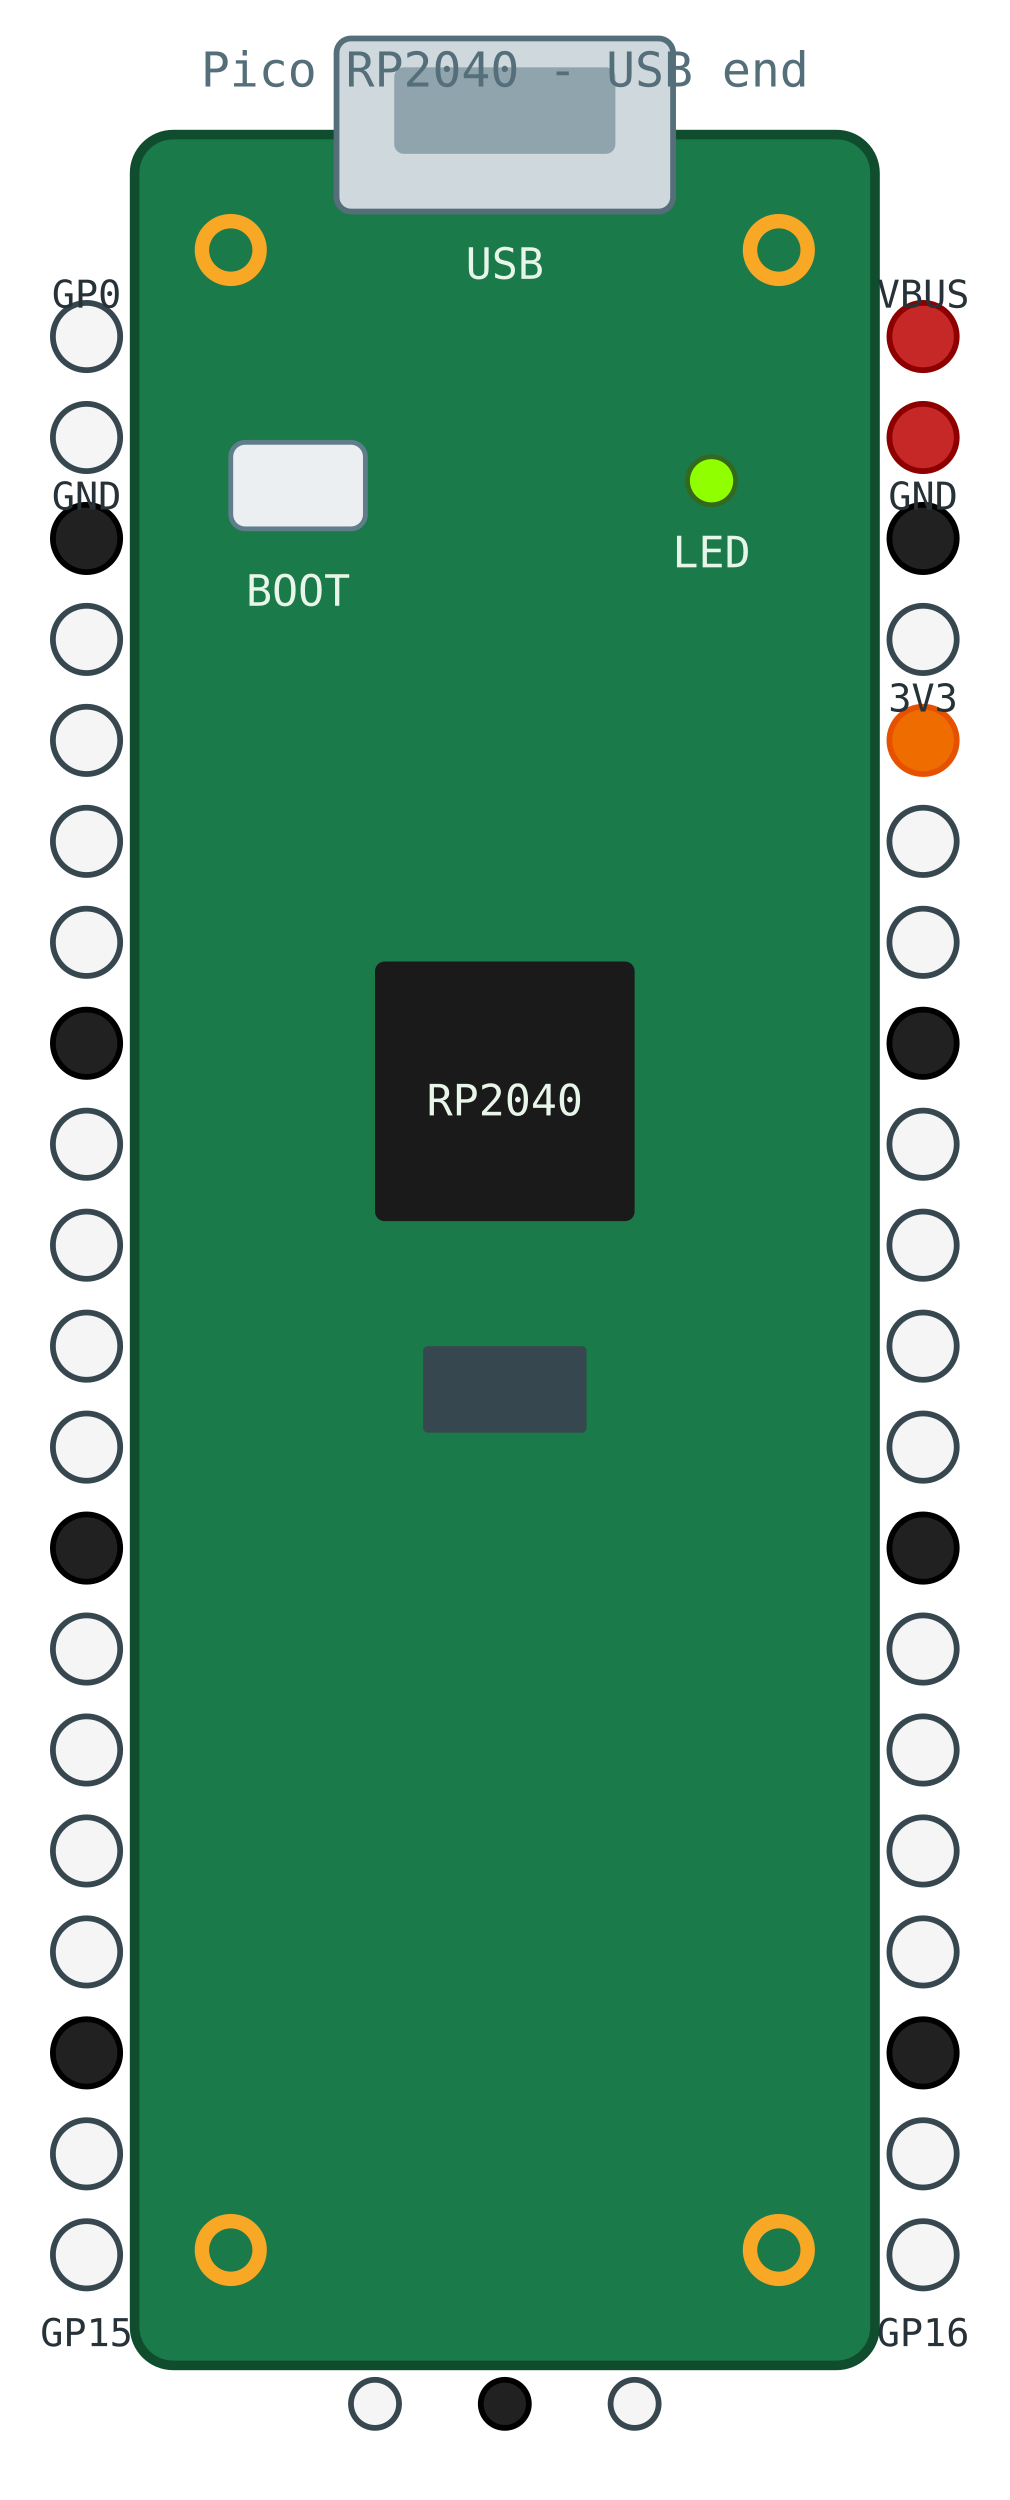
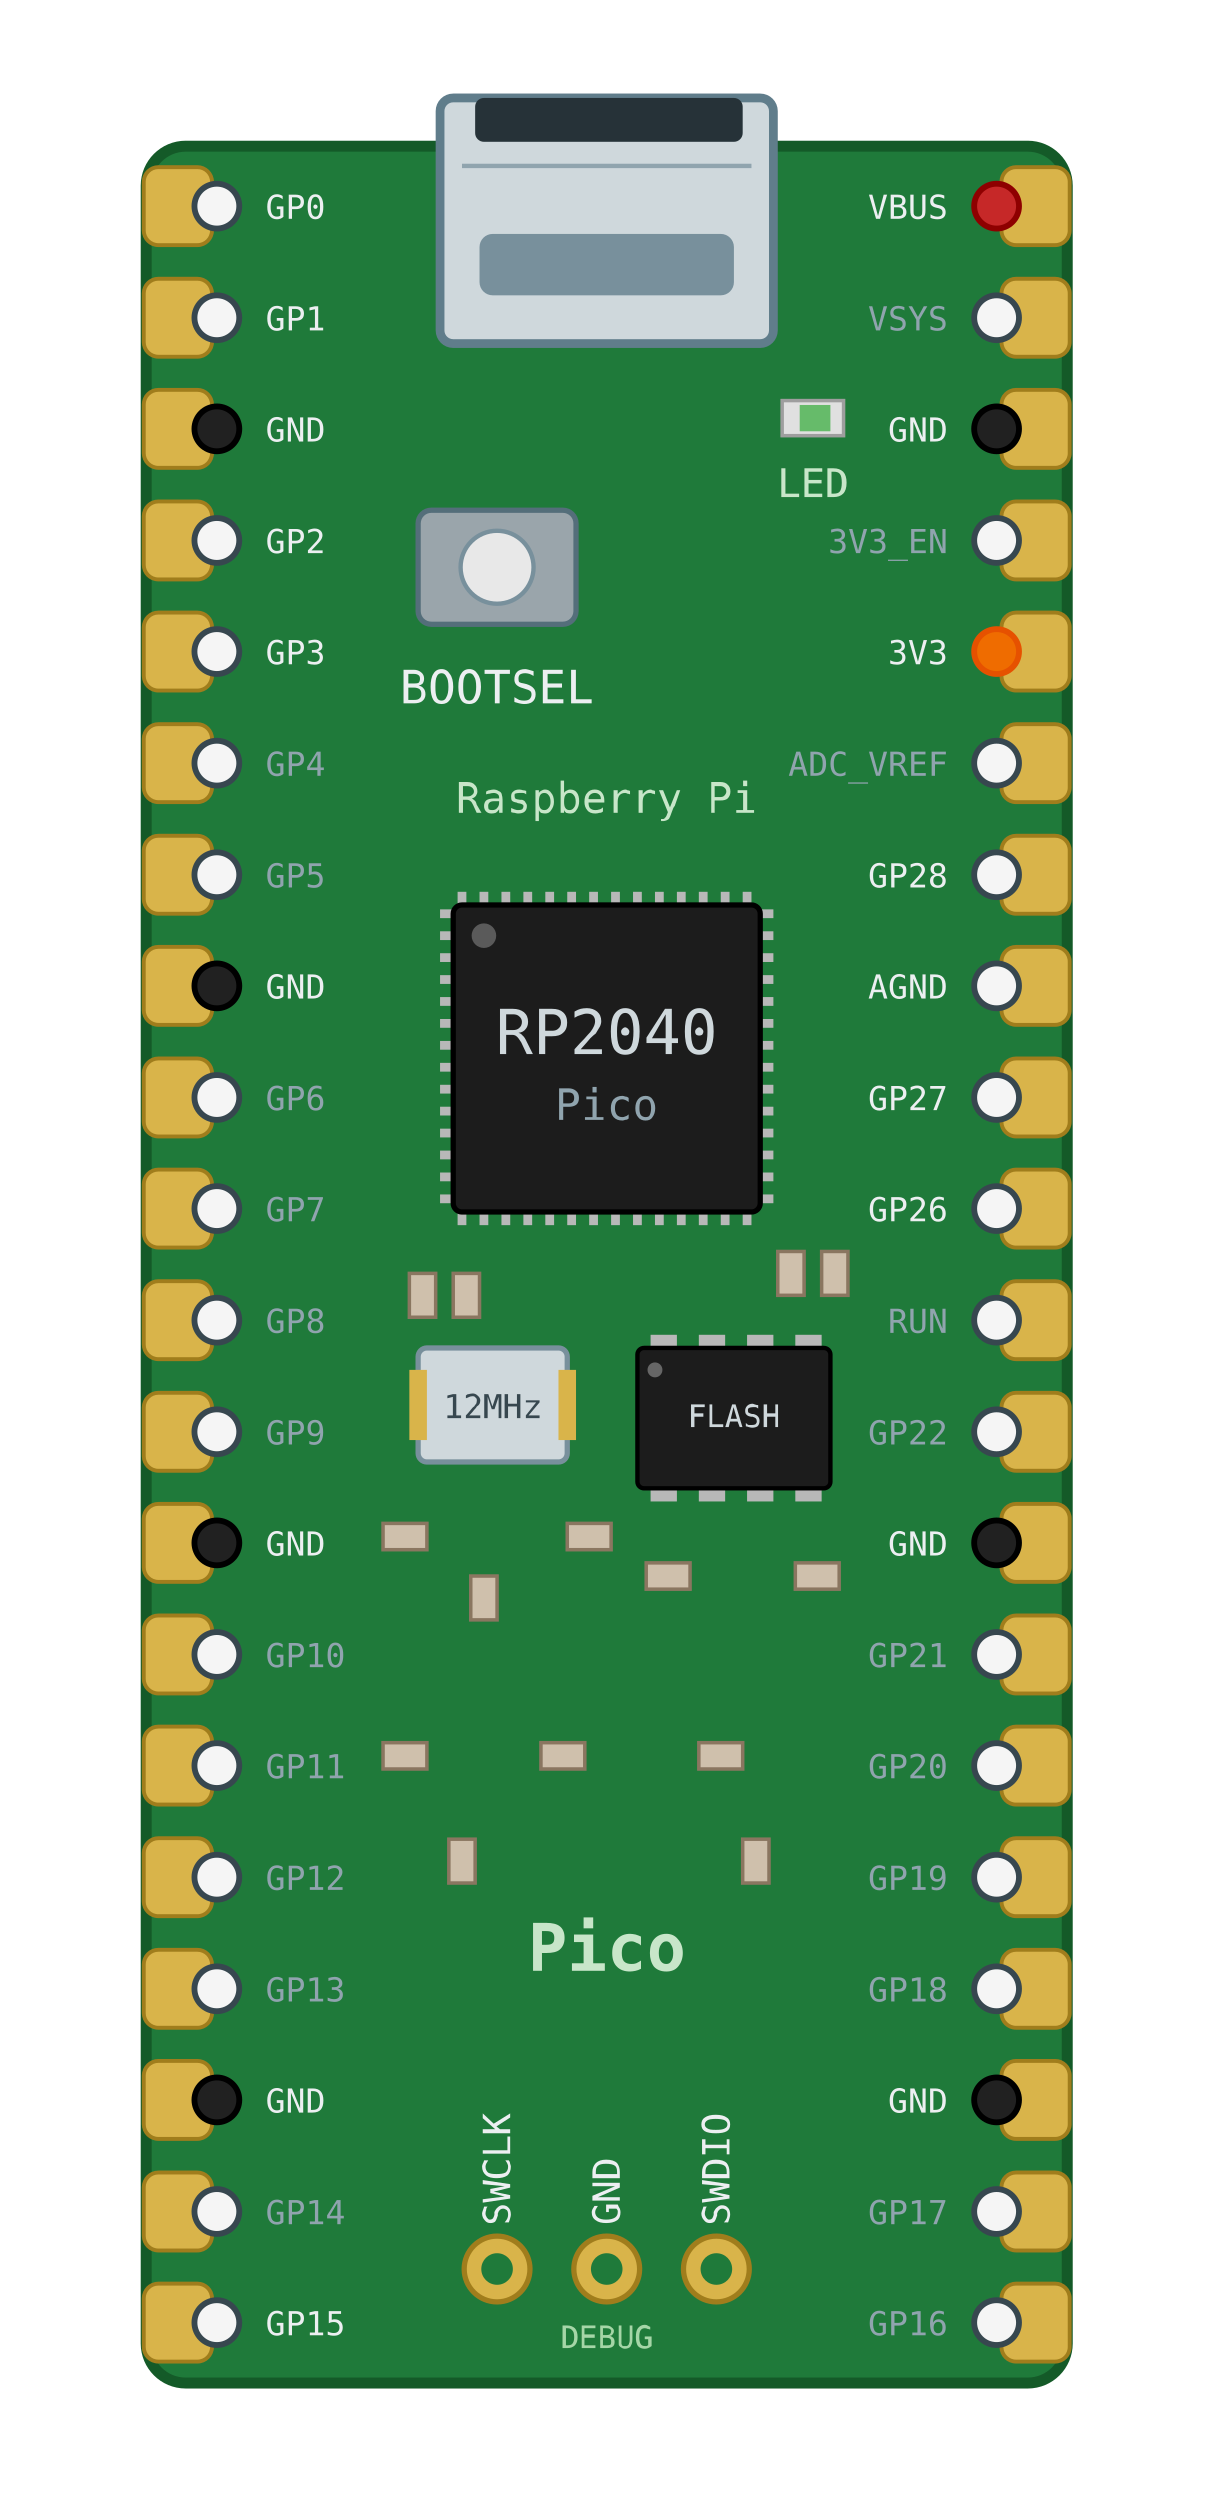
- <svg xmlns="http://www.w3.org/2000/svg" viewBox="0 0 210 520" width="210" height="520" role="img" aria-label="Raspberry Pi Pico RP2040 top-view wiring diagram">
+ <svg xmlns="http://www.w3.org/2000/svg" viewBox="0 0 249 513" width="249" height="513" role="img" aria-label="Raspberry Pi Pico top view (original drawing, CC0)">
  <defs>
    <style type="text/css">
-       .board { fill: #1b7a4a; stroke: #0f4d2e; stroke-width: 2; }
-       .chip { fill: #1a1a1a; }
-       .usb { fill: #cfd8dc; stroke: #546e7a; stroke-width: 1.2; }
-       .btn { fill: #eceff1; stroke: #607d8b; stroke-width: 1; }
      .hole { fill: #f5f5f5; stroke: #37474f; stroke-width: 1.2; }
      .gnd { fill: #212121; stroke: #000; }
      .pwr { fill: #c62828; stroke: #8e0000; }
      .v3 { fill: #ef6c00; stroke: #e65100; }
-       .label { font-family: ui-monospace, SFMono-Regular, Menlo, monospace; font-size: 9px; fill: #e8f5e9; }
-       .pinlbl { font-family: ui-monospace, SFMono-Regular, Menlo, monospace; font-size: 8px; fill: #263238; }
-       .caption { font-family: ui-monospace, SFMono-Regular, Menlo, monospace; font-size: 10px; fill: #546e7a; }
+       .usb { fill: #cfd8dc; stroke: #546e7a; stroke-width: 1.2; }
+       .metal { fill: #b0bec5; stroke: #607d8b; stroke-width: 1; }
+       .btn { fill: #eceff1; stroke: #607d8b; stroke-width: 1; }
+       .chip { fill: #1a1a1a; stroke: #000; stroke-width: 0.8; }
+       .smd { fill: #d7ccc8; stroke: #6d4c41; stroke-width: 0.5; }
+       .label { font-family: ui-monospace, SFMono-Regular, Menlo, monospace; font-size: 9px; fill: #eceff1; }
+       .pinlbl { font-family: ui-monospace, SFMono-Regular, Menlo, monospace; font-size: 8px; fill: #eceff1; }
+       .muted { fill: #90a4ae; }
    </style>
  </defs>
-   <rect class="board" x="28" y="28" width="154" height="464" rx="8" />
-   <circle cx="48" cy="52" r="6" fill="none" stroke="#f9a825" stroke-width="3" />
-   <circle cx="162" cy="52" r="6" fill="none" stroke="#f9a825" stroke-width="3" />
-   <circle cx="48" cy="468" r="6" fill="none" stroke="#f9a825" stroke-width="3" />
-   <circle cx="162" cy="468" r="6" fill="none" stroke="#f9a825" stroke-width="3" />
-   <g id="usb-end">
-     <rect class="usb" x="70" y="8" width="70" height="36" rx="3" />
-     <rect x="82" y="14" width="46" height="18" rx="2" fill="#90a4ae" />
-     <text class="label" x="105" y="58" text-anchor="middle">USB</text>
+   <g transform="translate(30 30) scale(9)">
+     <rect x="0" y="0" width="21" height="51" rx="0.9" fill="#1f7a3a" stroke="#145a28" stroke-width="0.25" />
+     <rect x="6.7" y="-1.1" width="7.6" height="5.6" rx="0.3" fill="#cfd8dc" stroke="#607d8b" stroke-width="0.2" />
+     <rect x="7.5" y="-1.1" width="6.1" height="1" rx="0.2" fill="#263238" />
+     <rect x="7.2" y="0.4" width="6.6" height="0.1" fill="#90a4ae" />
+     <rect x="7.6" y="2" width="5.8" height="1.4" rx="0.3" fill="#78909c" />
+     <rect x="6.2" y="8.3" width="3.6" height="2.6" rx="0.3" fill="#9aa5ab" stroke="#546e7a" stroke-width="0.12" />
+     <circle cx="8" cy="9.6" r="0.832" fill="#e8e8e8" stroke="#78909c" stroke-width="0.1" />
+     <text x="8" y="12.7" text-anchor="middle" style="font-family:ui-monospace, SFMono-Regular, Menlo, monospace;font-size:1.05px;fill:#eceff1;">BOOTSEL</text>
+     <rect x="14.5" y="5.8" width="1.4" height="0.8" fill="#e0e0e0" stroke="#9e9e9e" stroke-width="0.08" />
+     <rect x="14.9" y="5.9" width="0.7" height="0.6" fill="#66bb6a" />
+     <text x="15.2" y="8" text-anchor="middle" style="font-family:ui-monospace, SFMono-Regular, Menlo, monospace;font-size:0.9px;fill:#c8e6c9;">LED</text>
+     <rect x="7.1" y="17" width="0.2" height="0.4" fill="#b8b8b8" />
+     <rect x="7.1" y="24.2" width="0.2" height="0.4" fill="#b8b8b8" />
+     <rect x="6.7" y="17.4" width="0.4" height="0.2" fill="#b8b8b8" />
+     <rect x="13.9" y="17.4" width="0.4" height="0.2" fill="#b8b8b8" />
+     <rect x="7.6" y="17" width="0.2" height="0.4" fill="#b8b8b8" />
+     <rect x="7.6" y="24.2" width="0.2" height="0.4" fill="#b8b8b8" />
+     <rect x="6.7" y="17.9" width="0.4" height="0.2" fill="#b8b8b8" />
+     <rect x="13.9" y="17.9" width="0.4" height="0.2" fill="#b8b8b8" />
+     <rect x="8.1" y="17" width="0.2" height="0.4" fill="#b8b8b8" />
+     <rect x="8.1" y="24.2" width="0.2" height="0.4" fill="#b8b8b8" />
+     <rect x="6.7" y="18.4" width="0.4" height="0.2" fill="#b8b8b8" />
+     <rect x="13.9" y="18.4" width="0.4" height="0.2" fill="#b8b8b8" />
+     <rect x="8.6" y="17" width="0.2" height="0.4" fill="#b8b8b8" />
+     <rect x="8.6" y="24.2" width="0.2" height="0.4" fill="#b8b8b8" />
+     <rect x="6.7" y="18.9" width="0.4" height="0.2" fill="#b8b8b8" />
+     <rect x="13.9" y="18.9" width="0.4" height="0.2" fill="#b8b8b8" />
+     <rect x="9.1" y="17" width="0.2" height="0.4" fill="#b8b8b8" />
+     <rect x="9.1" y="24.2" width="0.2" height="0.4" fill="#b8b8b8" />
+     <rect x="6.7" y="19.4" width="0.4" height="0.2" fill="#b8b8b8" />
+     <rect x="13.9" y="19.4" width="0.4" height="0.2" fill="#b8b8b8" />
+     <rect x="9.6" y="17" width="0.2" height="0.4" fill="#b8b8b8" />
+     <rect x="9.6" y="24.2" width="0.2" height="0.4" fill="#b8b8b8" />
+     <rect x="6.7" y="19.9" width="0.4" height="0.2" fill="#b8b8b8" />
+     <rect x="13.9" y="19.9" width="0.4" height="0.2" fill="#b8b8b8" />
+     <rect x="10.1" y="17" width="0.2" height="0.4" fill="#b8b8b8" />
+     <rect x="10.1" y="24.2" width="0.2" height="0.4" fill="#b8b8b8" />
+     <rect x="6.7" y="20.4" width="0.4" height="0.2" fill="#b8b8b8" />
+     <rect x="13.9" y="20.4" width="0.4" height="0.2" fill="#b8b8b8" />
+     <rect x="10.6" y="17" width="0.2" height="0.4" fill="#b8b8b8" />
+     <rect x="10.6" y="24.2" width="0.2" height="0.4" fill="#b8b8b8" />
+     <rect x="6.7" y="20.9" width="0.4" height="0.2" fill="#b8b8b8" />
+     <rect x="13.9" y="20.9" width="0.4" height="0.2" fill="#b8b8b8" />
+     <rect x="11.1" y="17" width="0.2" height="0.4" fill="#b8b8b8" />
+     <rect x="11.1" y="24.2" width="0.2" height="0.4" fill="#b8b8b8" />
+     <rect x="6.7" y="21.4" width="0.4" height="0.2" fill="#b8b8b8" />
+     <rect x="13.9" y="21.4" width="0.4" height="0.2" fill="#b8b8b8" />
+     <rect x="11.6" y="17" width="0.2" height="0.4" fill="#b8b8b8" />
+     <rect x="11.6" y="24.2" width="0.2" height="0.4" fill="#b8b8b8" />
+     <rect x="6.7" y="21.9" width="0.4" height="0.2" fill="#b8b8b8" />
+     <rect x="13.9" y="21.9" width="0.4" height="0.2" fill="#b8b8b8" />
+     <rect x="12.1" y="17" width="0.2" height="0.4" fill="#b8b8b8" />
+     <rect x="12.1" y="24.2" width="0.2" height="0.4" fill="#b8b8b8" />
+     <rect x="6.7" y="22.4" width="0.4" height="0.2" fill="#b8b8b8" />
+     <rect x="13.9" y="22.4" width="0.4" height="0.2" fill="#b8b8b8" />
+     <rect x="12.6" y="17" width="0.2" height="0.4" fill="#b8b8b8" />
+     <rect x="12.6" y="24.2" width="0.2" height="0.4" fill="#b8b8b8" />
+     <rect x="6.7" y="22.9" width="0.4" height="0.2" fill="#b8b8b8" />
+     <rect x="13.9" y="22.9" width="0.4" height="0.2" fill="#b8b8b8" />
+     <rect x="13.1" y="17" width="0.2" height="0.4" fill="#b8b8b8" />
+     <rect x="13.1" y="24.2" width="0.2" height="0.4" fill="#b8b8b8" />
+     <rect x="6.7" y="23.4" width="0.4" height="0.2" fill="#b8b8b8" />
+     <rect x="13.9" y="23.4" width="0.4" height="0.2" fill="#b8b8b8" />
+     <rect x="13.6" y="17" width="0.2" height="0.4" fill="#b8b8b8" />
+     <rect x="13.6" y="24.2" width="0.2" height="0.4" fill="#b8b8b8" />
+     <rect x="6.7" y="23.9" width="0.4" height="0.2" fill="#b8b8b8" />
+     <rect x="13.9" y="23.9" width="0.4" height="0.2" fill="#b8b8b8" />
+     <rect x="7" y="17.3" width="7" height="7" rx="0.2" fill="#1c1c1c" stroke="#000" stroke-width="0.12" />
+     <circle cx="7.7" cy="18" r="0.28" fill="#5a5a5a" />
+     <text x="10.5" y="20.7" text-anchor="middle" style="font-family:ui-monospace, SFMono-Regular, Menlo, monospace;font-size:1.4px;fill:#cfd8dc;">RP2040</text>
+     <text x="10.5" y="22.2" text-anchor="middle" style="font-family:ui-monospace, SFMono-Regular, Menlo, monospace;font-size:0.98px;fill:#90a4ae;">Pico</text>
+     <rect x="6.2" y="27.4" width="3.4" height="2.6" rx="0.2" fill="#cfd8dc" stroke="#78909c" stroke-width="0.12" />
+     <rect x="6" y="27.9" width="0.4" height="1.6" fill="#d9b44a" />
+     <rect x="9.4" y="27.9" width="0.4" height="1.6" fill="#d9b44a" />
+     <text x="7.9" y="29" text-anchor="middle" style="font-family:ui-monospace, SFMono-Regular, Menlo, monospace;font-size:0.75px;fill:#37474f;">12MHz</text>
+     <rect x="11.5" y="27.1" width="0.6" height="0.4" fill="#b8b8b8" />
+     <rect x="11.5" y="30.5" width="0.6" height="0.4" fill="#b8b8b8" />
+     <rect x="12.6" y="27.1" width="0.6" height="0.4" fill="#b8b8b8" />
+     <rect x="12.6" y="30.5" width="0.6" height="0.4" fill="#b8b8b8" />
+     <rect x="13.7" y="27.1" width="0.6" height="0.4" fill="#b8b8b8" />
+     <rect x="13.7" y="30.5" width="0.6" height="0.4" fill="#b8b8b8" />
+     <rect x="14.8" y="27.1" width="0.6" height="0.4" fill="#b8b8b8" />
+     <rect x="14.8" y="30.5" width="0.6" height="0.4" fill="#b8b8b8" />
+     <rect x="11.2" y="27.4" width="4.4" height="3.2" rx="0.15" fill="#1c1c1c" stroke="#000" stroke-width="0.1" />
+     <circle cx="11.6" cy="27.9" r="0.17" fill="#666" />
+     <text x="13.4" y="29.2" text-anchor="middle" style="font-family:ui-monospace, SFMono-Regular, Menlo, monospace;font-size:0.7px;fill:#cfd8dc;">FLASH</text>
+     <rect x="6" y="25.7" width="0.6" height="1" fill="#cfc0ac" stroke="#8a7660" stroke-width="0.08" />
+     <rect x="7" y="25.7" width="0.6" height="1" fill="#cfc0ac" stroke="#8a7660" stroke-width="0.08" />
+     <rect x="14.4" y="25.2" width="0.6" height="1" fill="#cfc0ac" stroke="#8a7660" stroke-width="0.08" />
+     <rect x="15.4" y="25.2" width="0.6" height="1" fill="#cfc0ac" stroke="#8a7660" stroke-width="0.08" />
+     <rect x="5.4" y="31.4" width="1" height="0.6" fill="#cfc0ac" stroke="#8a7660" stroke-width="0.08" />
+     <rect x="9.6" y="31.4" width="1" height="0.6" fill="#cfc0ac" stroke="#8a7660" stroke-width="0.08" />
+     <rect x="11.4" y="32.3" width="1" height="0.6" fill="#cfc0ac" stroke="#8a7660" stroke-width="0.08" />
+     <rect x="14.8" y="32.3" width="1" height="0.6" fill="#cfc0ac" stroke="#8a7660" stroke-width="0.08" />
+     <rect x="7.4" y="32.6" width="0.6" height="1" fill="#cfc0ac" stroke="#8a7660" stroke-width="0.08" />
+     <text x="10.5" y="15.2" text-anchor="middle" style="font-family:ui-monospace, SFMono-Regular, Menlo, monospace;font-size:0.95px;fill:#c8e6c9;">Raspberry Pi</text>
+     <rect x="5.4" y="36.4" width="1" height="0.6" fill="#cfc0ac" stroke="#8a7660" stroke-width="0.08" />
+     <rect x="9" y="36.4" width="1" height="0.6" fill="#cfc0ac" stroke="#8a7660" stroke-width="0.08" />
+     <rect x="12.6" y="36.4" width="1" height="0.6" fill="#cfc0ac" stroke="#8a7660" stroke-width="0.08" />
+     <rect x="6.9" y="38.6" width="0.6" height="1" fill="#cfc0ac" stroke="#8a7660" stroke-width="0.08" />
+     <rect x="13.6" y="38.6" width="0.6" height="1" fill="#cfc0ac" stroke="#8a7660" stroke-width="0.08" />
+     <text x="10.5" y="41.6" text-anchor="middle" style="font-family:ui-monospace, SFMono-Regular, Menlo, monospace;font-size:1.5px;fill:#c8e6c9;font-weight:bold;">Pico</text>
+     <circle cx="8" cy="48.4" r="0.75" fill="#d9b44a" stroke="#a07d1c" stroke-width="0.12" />
+     <circle cx="8" cy="48.4" r="0.36" fill="#1f7a3a" />
+     <text x="8.3" y="47.4" text-anchor="start" transform="rotate(-90 8.3 47.4)" style="font-family:ui-monospace, SFMono-Regular, Menlo, monospace;font-size:0.85px;fill:#eceff1;">SWCLK</text>
+     <circle cx="10.5" cy="48.4" r="0.75" fill="#d9b44a" stroke="#a07d1c" stroke-width="0.12" />
+     <circle cx="10.5" cy="48.4" r="0.36" fill="#1f7a3a" />
+     <text x="10.8" y="47.4" text-anchor="start" transform="rotate(-90 10.8 47.4)" style="font-family:ui-monospace, SFMono-Regular, Menlo, monospace;font-size:0.85px;fill:#eceff1;">GND</text>
+     <circle cx="13" cy="48.4" r="0.75" fill="#d9b44a" stroke="#a07d1c" stroke-width="0.12" />
+     <circle cx="13" cy="48.4" r="0.36" fill="#1f7a3a" />
+     <text x="13.3" y="47.4" text-anchor="start" transform="rotate(-90 13.3 47.4)" style="font-family:ui-monospace, SFMono-Regular, Menlo, monospace;font-size:0.85px;fill:#eceff1;">SWDIO</text>
+     <text x="10.5" y="50.2" text-anchor="middle" style="font-family:ui-monospace, SFMono-Regular, Menlo, monospace;font-size:0.7px;fill:#a5d6a7;">DEBUG</text>
  </g>
-   <rect class="btn" id="bootsel" x="48" y="92" width="28" height="18" rx="3" />
-   <text class="label" x="62" y="126" text-anchor="middle">BOOT</text>
-   <circle cx="148" cy="100" r="5" fill="#90ff00" stroke="#33691e" stroke-width="1" />
-   <text class="label" x="148" y="118" text-anchor="middle">LED</text>
-   <rect class="chip" x="78" y="200" width="54" height="54" rx="2" />
-   <text class="label" x="105" y="232" text-anchor="middle" font-size="8">RP2040</text>
-   <rect x="88" y="280" width="34" height="18" rx="1" fill="#37474f" />
-   <g id="left-header">
-     <circle id="pin-gp0" class="hole" cx="18" cy="70" r="7" />
-     <text class="pinlbl" x="18" y="64" text-anchor="middle">GP0</text>
-     <circle id="pin-gp1" class="hole" cx="18" cy="91" r="7" />
-     <circle id="pin-gnd-1" class="hole gnd" cx="18" cy="112" r="7" />
-     <text class="pinlbl" x="18" y="106" text-anchor="middle">GND</text>
-     <circle id="pin-gp2" class="hole" cx="18" cy="133" r="7" />
-     <circle id="pin-gp3" class="hole" cx="18" cy="154" r="7" />
-     <circle id="pin-gp4" class="hole" cx="18" cy="175" r="7" />
-     <circle id="pin-gp5" class="hole" cx="18" cy="196" r="7" />
-     <circle id="pin-gnd-2" class="hole gnd" cx="18" cy="217" r="7" />
-     <circle id="pin-gp6" class="hole" cx="18" cy="238" r="7" />
-     <circle id="pin-gp7" class="hole" cx="18" cy="259" r="7" />
-     <circle id="pin-gp8" class="hole" cx="18" cy="280" r="7" />
-     <circle id="pin-gp9" class="hole" cx="18" cy="301" r="7" />
-     <circle id="pin-gnd-3" class="hole gnd" cx="18" cy="322" r="7" />
-     <circle id="pin-gp10" class="hole" cx="18" cy="343" r="7" />
-     <circle id="pin-gp11" class="hole" cx="18" cy="364" r="7" />
-     <circle id="pin-gp12" class="hole" cx="18" cy="385" r="7" />
-     <circle id="pin-gp13" class="hole" cx="18" cy="406" r="7" />
-     <circle id="pin-gnd-4" class="hole gnd" cx="18" cy="427" r="7" />
-     <circle id="pin-gp14" class="hole" cx="18" cy="448" r="7" />
-     <circle id="pin-gp15" class="hole" cx="18" cy="469" r="7" />
-     <text class="pinlbl" x="18" y="488" text-anchor="middle">GP15</text>
-   </g>
-   <g id="right-header">
-     <circle id="pin-vbus" class="hole pwr" cx="192" cy="70" r="7" />
-     <text class="pinlbl" x="192" y="64" text-anchor="middle">VBUS</text>
-     <circle id="pin-vsys" class="hole pwr" cx="192" cy="91" r="7" />
-     <circle id="pin-gnd-8" class="hole gnd" cx="192" cy="112" r="7" />
-     <text class="pinlbl" x="192" y="106" text-anchor="middle">GND</text>
-     <circle id="pin-3v3-en" class="hole" cx="192" cy="133" r="7" />
-     <circle id="pin-3v3" class="hole v3" cx="192" cy="154" r="7" />
-     <text class="pinlbl" x="192" y="148" text-anchor="middle">3V3</text>
-     <circle id="pin-adc-vref" class="hole" cx="192" cy="175" r="7" />
-     <circle id="pin-gp28" class="hole" cx="192" cy="196" r="7" />
-     <circle id="pin-gnd-7" class="hole gnd" cx="192" cy="217" r="7" />
-     <circle id="pin-gp27" class="hole" cx="192" cy="238" r="7" />
-     <circle id="pin-gp26" class="hole" cx="192" cy="259" r="7" />
-     <circle id="pin-run" class="hole" cx="192" cy="280" r="7" />
-     <circle id="pin-gp22" class="hole" cx="192" cy="301" r="7" />
-     <circle id="pin-gnd-6" class="hole gnd" cx="192" cy="322" r="7" />
-     <circle id="pin-gp21" class="hole" cx="192" cy="343" r="7" />
-     <circle id="pin-gp20" class="hole" cx="192" cy="364" r="7" />
-     <circle id="pin-gp19" class="hole" cx="192" cy="385" r="7" />
-     <circle id="pin-gp18" class="hole" cx="192" cy="406" r="7" />
-     <circle id="pin-gnd-5" class="hole gnd" cx="192" cy="427" r="7" />
-     <circle id="pin-gp17" class="hole" cx="192" cy="448" r="7" />
-     <circle id="pin-gp16" class="hole" cx="192" cy="469" r="7" />
-     <text class="pinlbl" x="192" y="488" text-anchor="middle">GP16</text>
-   </g>
-   <g id="debug">
-     <circle id="pin-swclk" class="hole" cx="78" cy="500" r="5" />
-     <circle id="pin-dbg-gnd" class="hole gnd" cx="105" cy="500" r="5" />
-     <circle id="pin-swdio" class="hole" cx="132" cy="500" r="5" />
-   </g>
-   <text class="caption" x="105" y="18" text-anchor="middle">Pico RP2040 - USB end</text>
+   <rect x="29.5" y="34.3" width="14" height="16" rx="3" fill="#d9b44a" stroke="#a07d1c" stroke-width="0.8" />
+   <circle class="hole" cx="44.5" cy="42.3" r="4.6" />
+   <text class="pinlbl" x="54.5" y="44.9" text-anchor="start" style="font-size:6.8px">GP0</text>
+   <rect x="29.5" y="57.2" width="14" height="16" rx="3" fill="#d9b44a" stroke="#a07d1c" stroke-width="0.8" />
+   <circle class="hole" cx="44.5" cy="65.2" r="4.6" />
+   <text class="pinlbl" x="54.5" y="67.8" text-anchor="start" style="font-size:6.8px">GP1</text>
+   <rect x="29.5" y="80" width="14" height="16" rx="3" fill="#d9b44a" stroke="#a07d1c" stroke-width="0.8" />
+   <circle class="hole gnd" cx="44.5" cy="88" r="4.6" />
+   <text class="pinlbl" x="54.5" y="90.6" text-anchor="start" style="font-size:6.8px">GND</text>
+   <rect x="29.5" y="102.9" width="14" height="16" rx="3" fill="#d9b44a" stroke="#a07d1c" stroke-width="0.8" />
+   <circle class="hole" cx="44.5" cy="110.9" r="4.6" />
+   <text class="pinlbl" x="54.5" y="113.5" text-anchor="start" style="font-size:6.8px">GP2</text>
+   <rect x="29.5" y="125.7" width="14" height="16" rx="3" fill="#d9b44a" stroke="#a07d1c" stroke-width="0.8" />
+   <circle class="hole" cx="44.5" cy="133.7" r="4.6" />
+   <text class="pinlbl" x="54.5" y="136.3" text-anchor="start" style="font-size:6.8px">GP3</text>
+   <rect x="29.5" y="148.6" width="14" height="16" rx="3" fill="#d9b44a" stroke="#a07d1c" stroke-width="0.8" />
+   <circle class="hole" cx="44.5" cy="156.6" r="4.6" />
+   <text class="pinlbl muted" x="54.5" y="159.2" text-anchor="start" style="font-size:6.8px">GP4</text>
+   <rect x="29.5" y="171.5" width="14" height="16" rx="3" fill="#d9b44a" stroke="#a07d1c" stroke-width="0.8" />
+   <circle class="hole" cx="44.5" cy="179.5" r="4.6" />
+   <text class="pinlbl muted" x="54.5" y="182.1" text-anchor="start" style="font-size:6.8px">GP5</text>
+   <rect x="29.5" y="194.3" width="14" height="16" rx="3" fill="#d9b44a" stroke="#a07d1c" stroke-width="0.8" />
+   <circle class="hole gnd" cx="44.5" cy="202.3" r="4.6" />
+   <text class="pinlbl" x="54.5" y="204.9" text-anchor="start" style="font-size:6.8px">GND</text>
+   <rect x="29.5" y="217.2" width="14" height="16" rx="3" fill="#d9b44a" stroke="#a07d1c" stroke-width="0.8" />
+   <circle class="hole" cx="44.5" cy="225.2" r="4.6" />
+   <text class="pinlbl muted" x="54.5" y="227.8" text-anchor="start" style="font-size:6.8px">GP6</text>
+   <rect x="29.5" y="240" width="14" height="16" rx="3" fill="#d9b44a" stroke="#a07d1c" stroke-width="0.8" />
+   <circle class="hole" cx="44.5" cy="248" r="4.6" />
+   <text class="pinlbl muted" x="54.5" y="250.6" text-anchor="start" style="font-size:6.8px">GP7</text>
+   <rect x="29.5" y="262.9" width="14" height="16" rx="3" fill="#d9b44a" stroke="#a07d1c" stroke-width="0.8" />
+   <circle class="hole" cx="44.5" cy="270.9" r="4.6" />
+   <text class="pinlbl muted" x="54.5" y="273.5" text-anchor="start" style="font-size:6.8px">GP8</text>
+   <rect x="29.5" y="285.8" width="14" height="16" rx="3" fill="#d9b44a" stroke="#a07d1c" stroke-width="0.8" />
+   <circle class="hole" cx="44.5" cy="293.8" r="4.6" />
+   <text class="pinlbl muted" x="54.5" y="296.4" text-anchor="start" style="font-size:6.8px">GP9</text>
+   <rect x="29.5" y="308.6" width="14" height="16" rx="3" fill="#d9b44a" stroke="#a07d1c" stroke-width="0.8" />
+   <circle class="hole gnd" cx="44.5" cy="316.6" r="4.6" />
+   <text class="pinlbl" x="54.5" y="319.2" text-anchor="start" style="font-size:6.8px">GND</text>
+   <rect x="29.5" y="331.5" width="14" height="16" rx="3" fill="#d9b44a" stroke="#a07d1c" stroke-width="0.8" />
+   <circle class="hole" cx="44.5" cy="339.5" r="4.6" />
+   <text class="pinlbl muted" x="54.5" y="342.1" text-anchor="start" style="font-size:6.8px">GP10</text>
+   <rect x="29.5" y="354.3" width="14" height="16" rx="3" fill="#d9b44a" stroke="#a07d1c" stroke-width="0.8" />
+   <circle class="hole" cx="44.5" cy="362.3" r="4.6" />
+   <text class="pinlbl muted" x="54.5" y="364.9" text-anchor="start" style="font-size:6.8px">GP11</text>
+   <rect x="29.5" y="377.2" width="14" height="16" rx="3" fill="#d9b44a" stroke="#a07d1c" stroke-width="0.8" />
+   <circle class="hole" cx="44.5" cy="385.2" r="4.6" />
+   <text class="pinlbl muted" x="54.5" y="387.8" text-anchor="start" style="font-size:6.8px">GP12</text>
+   <rect x="29.5" y="400.1" width="14" height="16" rx="3" fill="#d9b44a" stroke="#a07d1c" stroke-width="0.8" />
+   <circle class="hole" cx="44.5" cy="408.1" r="4.6" />
+   <text class="pinlbl muted" x="54.5" y="410.7" text-anchor="start" style="font-size:6.8px">GP13</text>
+   <rect x="29.5" y="422.9" width="14" height="16" rx="3" fill="#d9b44a" stroke="#a07d1c" stroke-width="0.8" />
+   <circle class="hole gnd" cx="44.5" cy="430.9" r="4.6" />
+   <text class="pinlbl" x="54.5" y="433.5" text-anchor="start" style="font-size:6.8px">GND</text>
+   <rect x="29.5" y="445.8" width="14" height="16" rx="3" fill="#d9b44a" stroke="#a07d1c" stroke-width="0.8" />
+   <circle class="hole" cx="44.5" cy="453.8" r="4.6" />
+   <text class="pinlbl muted" x="54.5" y="456.4" text-anchor="start" style="font-size:6.8px">GP14</text>
+   <rect x="29.5" y="468.6" width="14" height="16" rx="3" fill="#d9b44a" stroke="#a07d1c" stroke-width="0.8" />
+   <circle class="hole" cx="44.5" cy="476.6" r="4.6" />
+   <text class="pinlbl" x="54.5" y="479.2" text-anchor="start" style="font-size:6.8px">GP15</text>
+   <rect x="205.5" y="34.3" width="14" height="16" rx="3" fill="#d9b44a" stroke="#a07d1c" stroke-width="0.8" />
+   <circle class="hole pwr" cx="204.5" cy="42.3" r="4.6" />
+   <text class="pinlbl" x="194.5" y="44.9" text-anchor="end" style="font-size:6.8px">VBUS</text>
+   <rect x="205.5" y="57.2" width="14" height="16" rx="3" fill="#d9b44a" stroke="#a07d1c" stroke-width="0.8" />
+   <circle class="hole" cx="204.5" cy="65.2" r="4.6" />
+   <text class="pinlbl muted" x="194.5" y="67.8" text-anchor="end" style="font-size:6.8px">VSYS</text>
+   <rect x="205.5" y="80" width="14" height="16" rx="3" fill="#d9b44a" stroke="#a07d1c" stroke-width="0.8" />
+   <circle class="hole gnd" cx="204.5" cy="88" r="4.6" />
+   <text class="pinlbl" x="194.5" y="90.6" text-anchor="end" style="font-size:6.8px">GND</text>
+   <rect x="205.5" y="102.9" width="14" height="16" rx="3" fill="#d9b44a" stroke="#a07d1c" stroke-width="0.8" />
+   <circle class="hole" cx="204.5" cy="110.9" r="4.6" />
+   <text class="pinlbl muted" x="194.5" y="113.5" text-anchor="end" style="font-size:6.8px">3V3_EN</text>
+   <rect x="205.5" y="125.7" width="14" height="16" rx="3" fill="#d9b44a" stroke="#a07d1c" stroke-width="0.8" />
+   <circle class="hole v3" cx="204.5" cy="133.7" r="4.6" />
+   <text class="pinlbl" x="194.5" y="136.3" text-anchor="end" style="font-size:6.8px">3V3</text>
+   <rect x="205.5" y="148.6" width="14" height="16" rx="3" fill="#d9b44a" stroke="#a07d1c" stroke-width="0.8" />
+   <circle class="hole" cx="204.5" cy="156.6" r="4.6" />
+   <text class="pinlbl muted" x="194.5" y="159.2" text-anchor="end" style="font-size:6.8px">ADC_VREF</text>
+   <rect x="205.5" y="171.5" width="14" height="16" rx="3" fill="#d9b44a" stroke="#a07d1c" stroke-width="0.8" />
+   <circle class="hole" cx="204.5" cy="179.5" r="4.6" />
+   <text class="pinlbl" x="194.5" y="182.1" text-anchor="end" style="font-size:6.8px">GP28</text>
+   <rect x="205.5" y="194.3" width="14" height="16" rx="3" fill="#d9b44a" stroke="#a07d1c" stroke-width="0.8" />
+   <circle class="hole" cx="204.5" cy="202.3" r="4.6" />
+   <text class="pinlbl" x="194.5" y="204.9" text-anchor="end" style="font-size:6.8px">AGND</text>
+   <rect x="205.5" y="217.2" width="14" height="16" rx="3" fill="#d9b44a" stroke="#a07d1c" stroke-width="0.8" />
+   <circle class="hole" cx="204.5" cy="225.2" r="4.6" />
+   <text class="pinlbl" x="194.5" y="227.8" text-anchor="end" style="font-size:6.8px">GP27</text>
+   <rect x="205.5" y="240" width="14" height="16" rx="3" fill="#d9b44a" stroke="#a07d1c" stroke-width="0.8" />
+   <circle class="hole" cx="204.5" cy="248" r="4.6" />
+   <text class="pinlbl" x="194.5" y="250.6" text-anchor="end" style="font-size:6.8px">GP26</text>
+   <rect x="205.5" y="262.9" width="14" height="16" rx="3" fill="#d9b44a" stroke="#a07d1c" stroke-width="0.8" />
+   <circle class="hole" cx="204.5" cy="270.9" r="4.6" />
+   <text class="pinlbl muted" x="194.5" y="273.5" text-anchor="end" style="font-size:6.8px">RUN</text>
+   <rect x="205.5" y="285.8" width="14" height="16" rx="3" fill="#d9b44a" stroke="#a07d1c" stroke-width="0.8" />
+   <circle class="hole" cx="204.5" cy="293.8" r="4.6" />
+   <text class="pinlbl muted" x="194.5" y="296.4" text-anchor="end" style="font-size:6.8px">GP22</text>
+   <rect x="205.5" y="308.6" width="14" height="16" rx="3" fill="#d9b44a" stroke="#a07d1c" stroke-width="0.8" />
+   <circle class="hole gnd" cx="204.5" cy="316.6" r="4.6" />
+   <text class="pinlbl" x="194.5" y="319.2" text-anchor="end" style="font-size:6.8px">GND</text>
+   <rect x="205.5" y="331.5" width="14" height="16" rx="3" fill="#d9b44a" stroke="#a07d1c" stroke-width="0.8" />
+   <circle class="hole" cx="204.5" cy="339.5" r="4.6" />
+   <text class="pinlbl muted" x="194.5" y="342.1" text-anchor="end" style="font-size:6.8px">GP21</text>
+   <rect x="205.5" y="354.3" width="14" height="16" rx="3" fill="#d9b44a" stroke="#a07d1c" stroke-width="0.8" />
+   <circle class="hole" cx="204.5" cy="362.3" r="4.6" />
+   <text class="pinlbl muted" x="194.5" y="364.9" text-anchor="end" style="font-size:6.8px">GP20</text>
+   <rect x="205.5" y="377.2" width="14" height="16" rx="3" fill="#d9b44a" stroke="#a07d1c" stroke-width="0.8" />
+   <circle class="hole" cx="204.5" cy="385.2" r="4.6" />
+   <text class="pinlbl muted" x="194.5" y="387.8" text-anchor="end" style="font-size:6.8px">GP19</text>
+   <rect x="205.5" y="400.1" width="14" height="16" rx="3" fill="#d9b44a" stroke="#a07d1c" stroke-width="0.8" />
+   <circle class="hole" cx="204.5" cy="408.1" r="4.6" />
+   <text class="pinlbl muted" x="194.5" y="410.7" text-anchor="end" style="font-size:6.8px">GP18</text>
+   <rect x="205.5" y="422.9" width="14" height="16" rx="3" fill="#d9b44a" stroke="#a07d1c" stroke-width="0.8" />
+   <circle class="hole gnd" cx="204.5" cy="430.9" r="4.6" />
+   <text class="pinlbl" x="194.5" y="433.5" text-anchor="end" style="font-size:6.8px">GND</text>
+   <rect x="205.5" y="445.8" width="14" height="16" rx="3" fill="#d9b44a" stroke="#a07d1c" stroke-width="0.8" />
+   <circle class="hole" cx="204.5" cy="453.8" r="4.6" />
+   <text class="pinlbl muted" x="194.5" y="456.4" text-anchor="end" style="font-size:6.8px">GP17</text>
+   <rect x="205.5" y="468.6" width="14" height="16" rx="3" fill="#d9b44a" stroke="#a07d1c" stroke-width="0.8" />
+   <circle class="hole" cx="204.5" cy="476.6" r="4.6" />
+   <text class="pinlbl muted" x="194.5" y="479.2" text-anchor="end" style="font-size:6.8px">GP16</text>
</svg>
